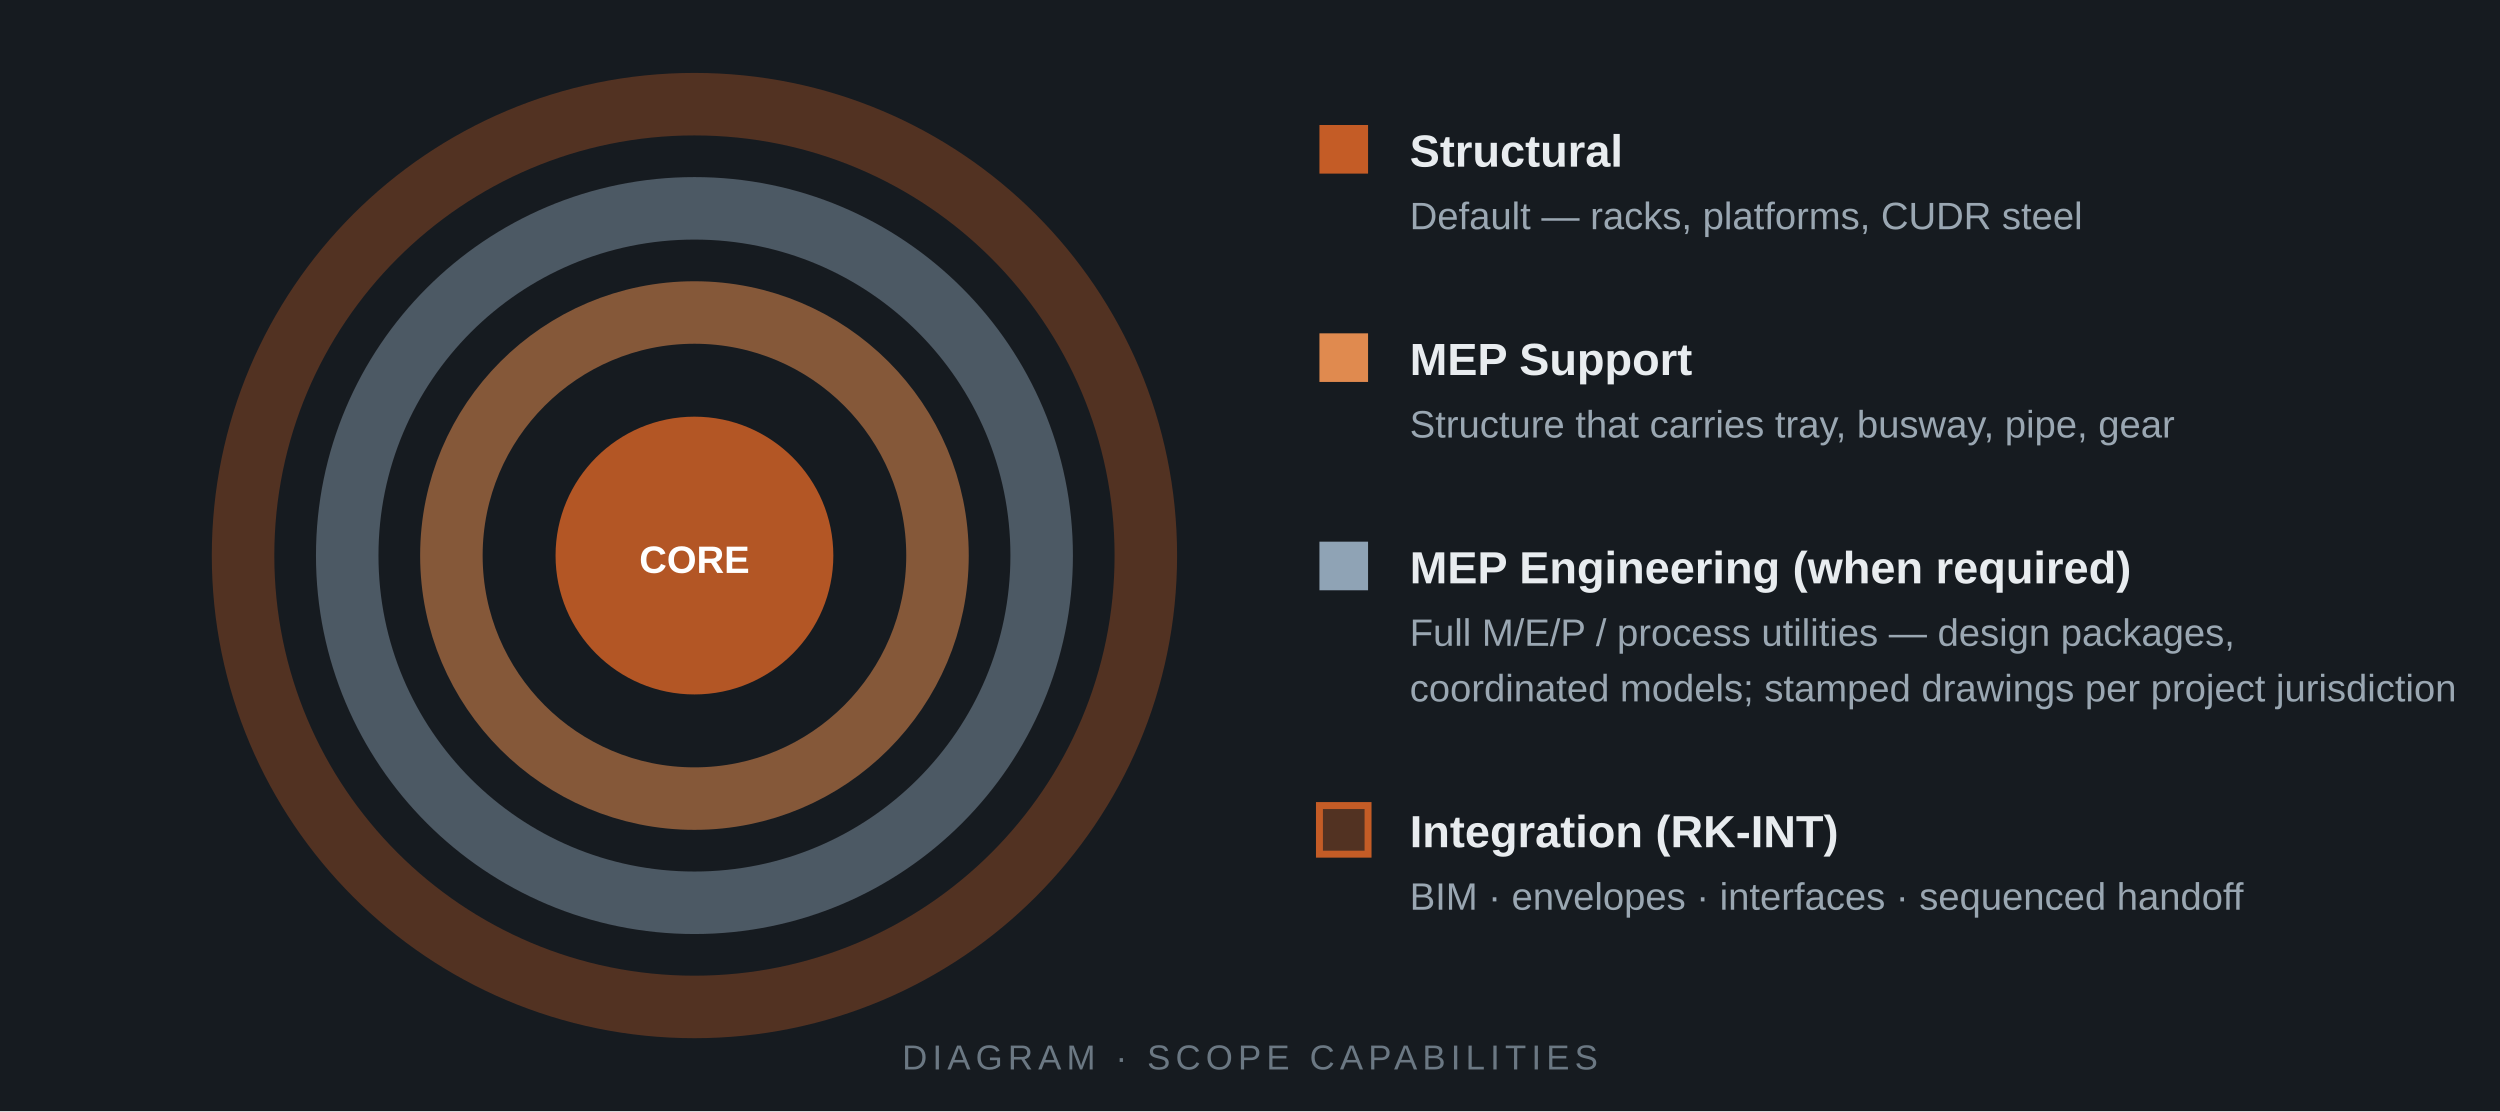
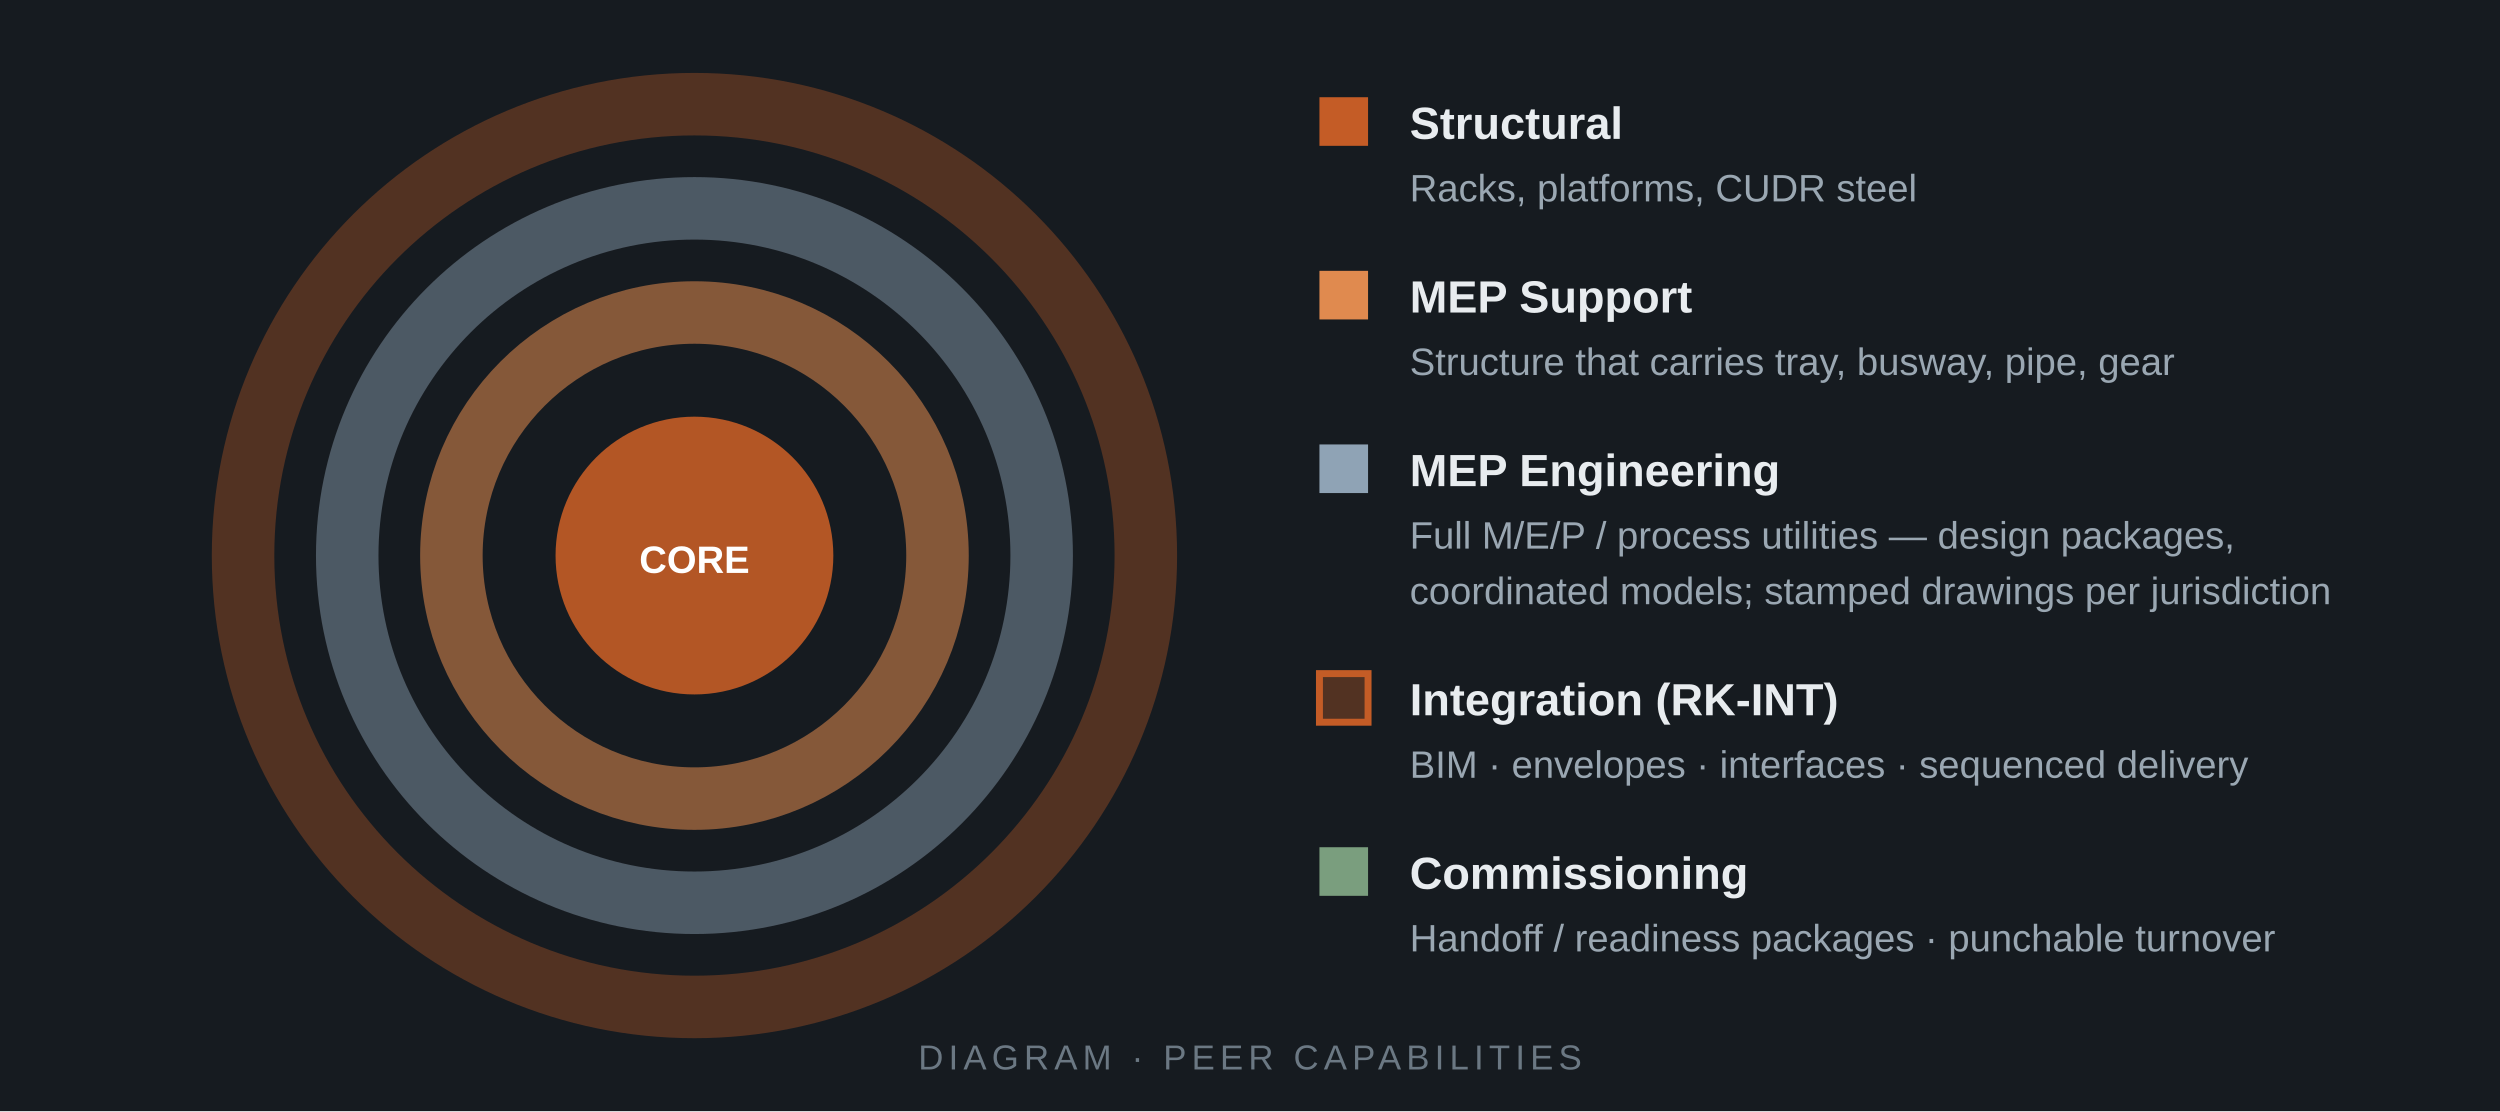
- <svg xmlns="http://www.w3.org/2000/svg" viewBox="0 0 720 320" role="img" aria-label="Diagram: AAS scope rings — Structural, MEP Support, MEP Engineering, Integration">
+ <svg xmlns="http://www.w3.org/2000/svg" viewBox="0 0 720 320" role="img" aria-label="Diagram: AAS capability rings — Structural, MEP Support, MEP Engineering, Integration, Commissioning">
  <rect width="720" height="320" fill="#161b20" />
  <circle cx="200" cy="160" r="130" fill="none" stroke="#c45c26" stroke-width="18" opacity="0.35" />
  <circle cx="200" cy="160" r="100" fill="none" stroke="#8fa3b5" stroke-width="18" opacity="0.45" />
  <circle cx="200" cy="160" r="70" fill="none" stroke="#e08a4f" stroke-width="18" opacity="0.55" />
  <circle cx="200" cy="160" r="40" fill="#c45c26" opacity="0.9" />
  <text x="200" y="165" text-anchor="middle" fill="#fff" font-family="Segoe UI, Arial, sans-serif" font-size="11" font-weight="700">CORE</text>
  <g font-family="Segoe UI, Arial, sans-serif">
-     <rect x="380" y="36" width="14" height="14" fill="#c45c26" />
-     <text x="406" y="48" fill="#e8ecef" font-size="13" font-weight="700">Structural</text>
-     <text x="406" y="66" fill="#9aa7b2" font-size="11">Default — racks, platforms, CUDR steel</text>
-     <rect x="380" y="96" width="14" height="14" fill="#e08a4f" />
-     <text x="406" y="108" fill="#e8ecef" font-size="13" font-weight="700">MEP Support</text>
-     <text x="406" y="126" fill="#9aa7b2" font-size="11">Structure that carries tray, busway, pipe, gear</text>
-     <rect x="380" y="156" width="14" height="14" fill="#8fa3b5" />
-     <text x="406" y="168" fill="#e8ecef" font-size="13" font-weight="700">MEP Engineering (when required)</text>
-     <text x="406" y="186" fill="#9aa7b2" font-size="11">Full M/E/P / process utilities — design packages,</text>
-     <text x="406" y="202" fill="#9aa7b2" font-size="11">coordinated models; stamped drawings per project jurisdiction</text>
-     <rect x="380" y="232" width="14" height="14" fill="#c45c26" opacity="0.35" />
-     <rect x="380" y="232" width="14" height="14" fill="none" stroke="#c45c26" stroke-width="2" />
-     <text x="406" y="244" fill="#e8ecef" font-size="13" font-weight="700">Integration (RK-INT)</text>
-     <text x="406" y="262" fill="#9aa7b2" font-size="11">BIM · envelopes · interfaces · sequenced handoff</text>
+     <rect x="380" y="28" width="14" height="14" fill="#c45c26" />
+     <text x="406" y="40" fill="#e8ecef" font-size="13" font-weight="700">Structural</text>
+     <text x="406" y="58" fill="#9aa7b2" font-size="11">Racks, platforms, CUDR steel</text>
+     <rect x="380" y="78" width="14" height="14" fill="#e08a4f" />
+     <text x="406" y="90" fill="#e8ecef" font-size="13" font-weight="700">MEP Support</text>
+     <text x="406" y="108" fill="#9aa7b2" font-size="11">Structure that carries tray, busway, pipe, gear</text>
+     <rect x="380" y="128" width="14" height="14" fill="#8fa3b5" />
+     <text x="406" y="140" fill="#e8ecef" font-size="13" font-weight="700">MEP Engineering</text>
+     <text x="406" y="158" fill="#9aa7b2" font-size="11">Full M/E/P / process utilities — design packages,</text>
+     <text x="406" y="174" fill="#9aa7b2" font-size="11">coordinated models; stamped drawings per jurisdiction</text>
+     <rect x="380" y="194" width="14" height="14" fill="#c45c26" opacity="0.35" />
+     <rect x="380" y="194" width="14" height="14" fill="none" stroke="#c45c26" stroke-width="2" />
+     <text x="406" y="206" fill="#e8ecef" font-size="13" font-weight="700">Integration (RK-INT)</text>
+     <text x="406" y="224" fill="#9aa7b2" font-size="11">BIM · envelopes · interfaces · sequenced delivery</text>
+     <rect x="380" y="244" width="14" height="14" fill="#7a9e7e" />
+     <text x="406" y="256" fill="#e8ecef" font-size="13" font-weight="700">Commissioning</text>
+     <text x="406" y="274" fill="#9aa7b2" font-size="11">Handoff / readiness packages · punchable turnover</text>
  </g>
-   <text x="360" y="308" text-anchor="middle" fill="#6b7883" font-size="10" font-family="Segoe UI, Arial, sans-serif" letter-spacing="1.5">DIAGRAM · SCOPE CAPABILITIES</text>
+   <text x="360" y="308" text-anchor="middle" fill="#6b7883" font-size="10" font-family="Segoe UI, Arial, sans-serif" letter-spacing="1.5">DIAGRAM · PEER CAPABILITIES</text>
</svg>
